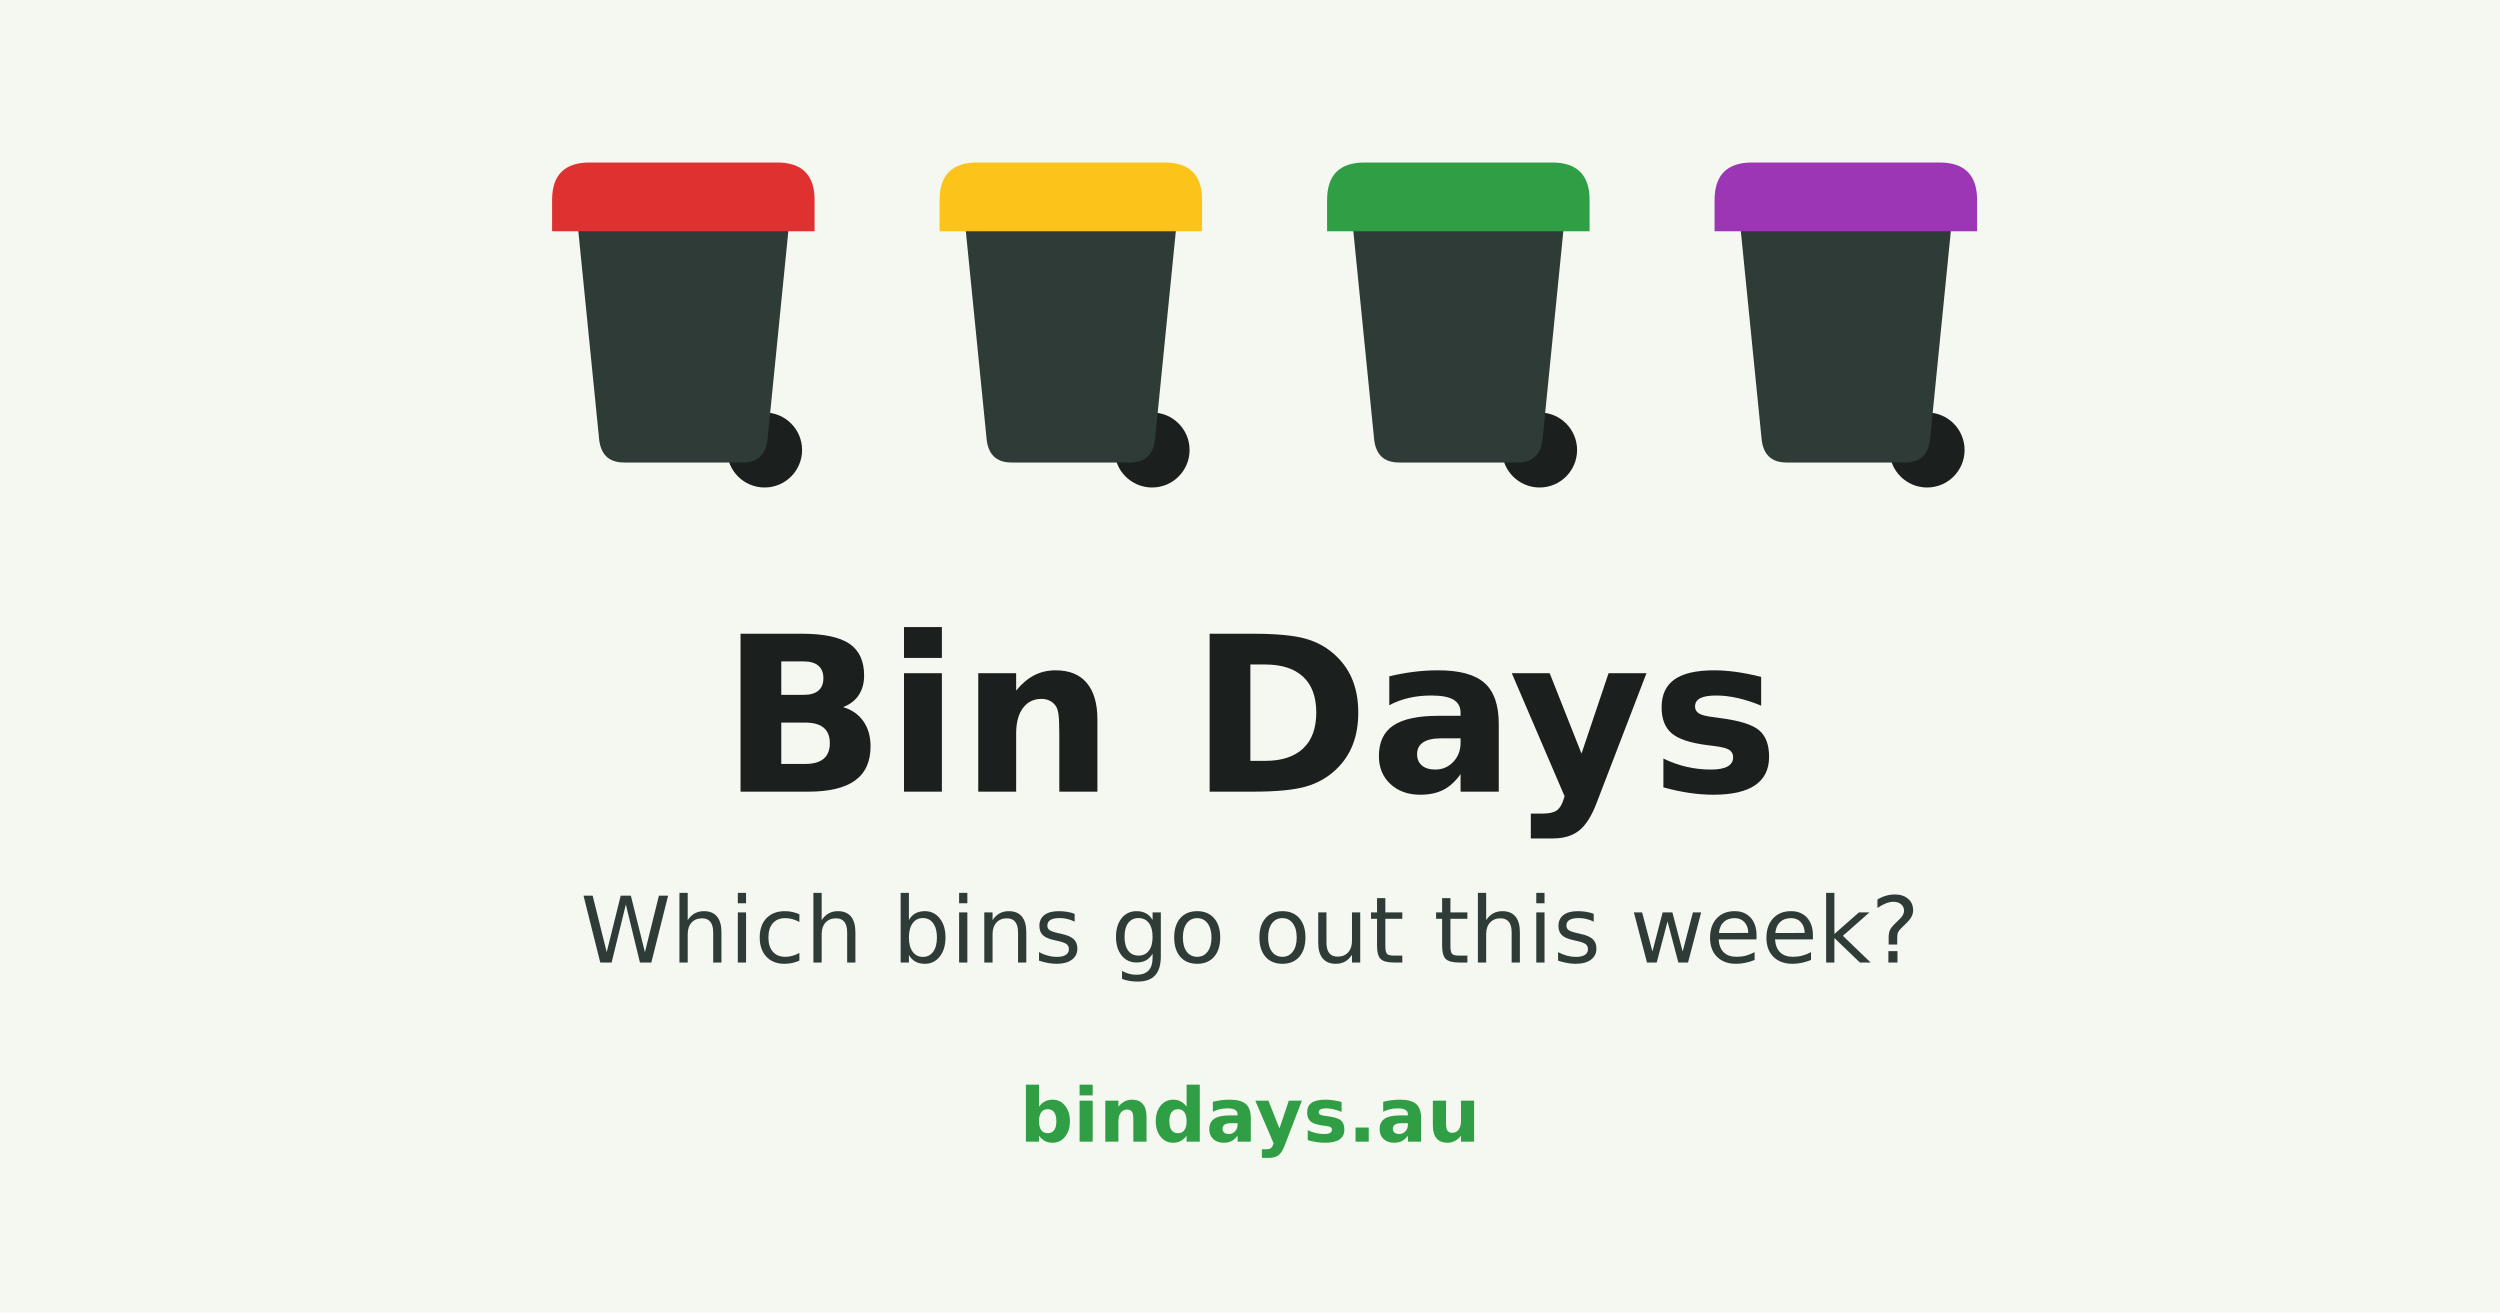
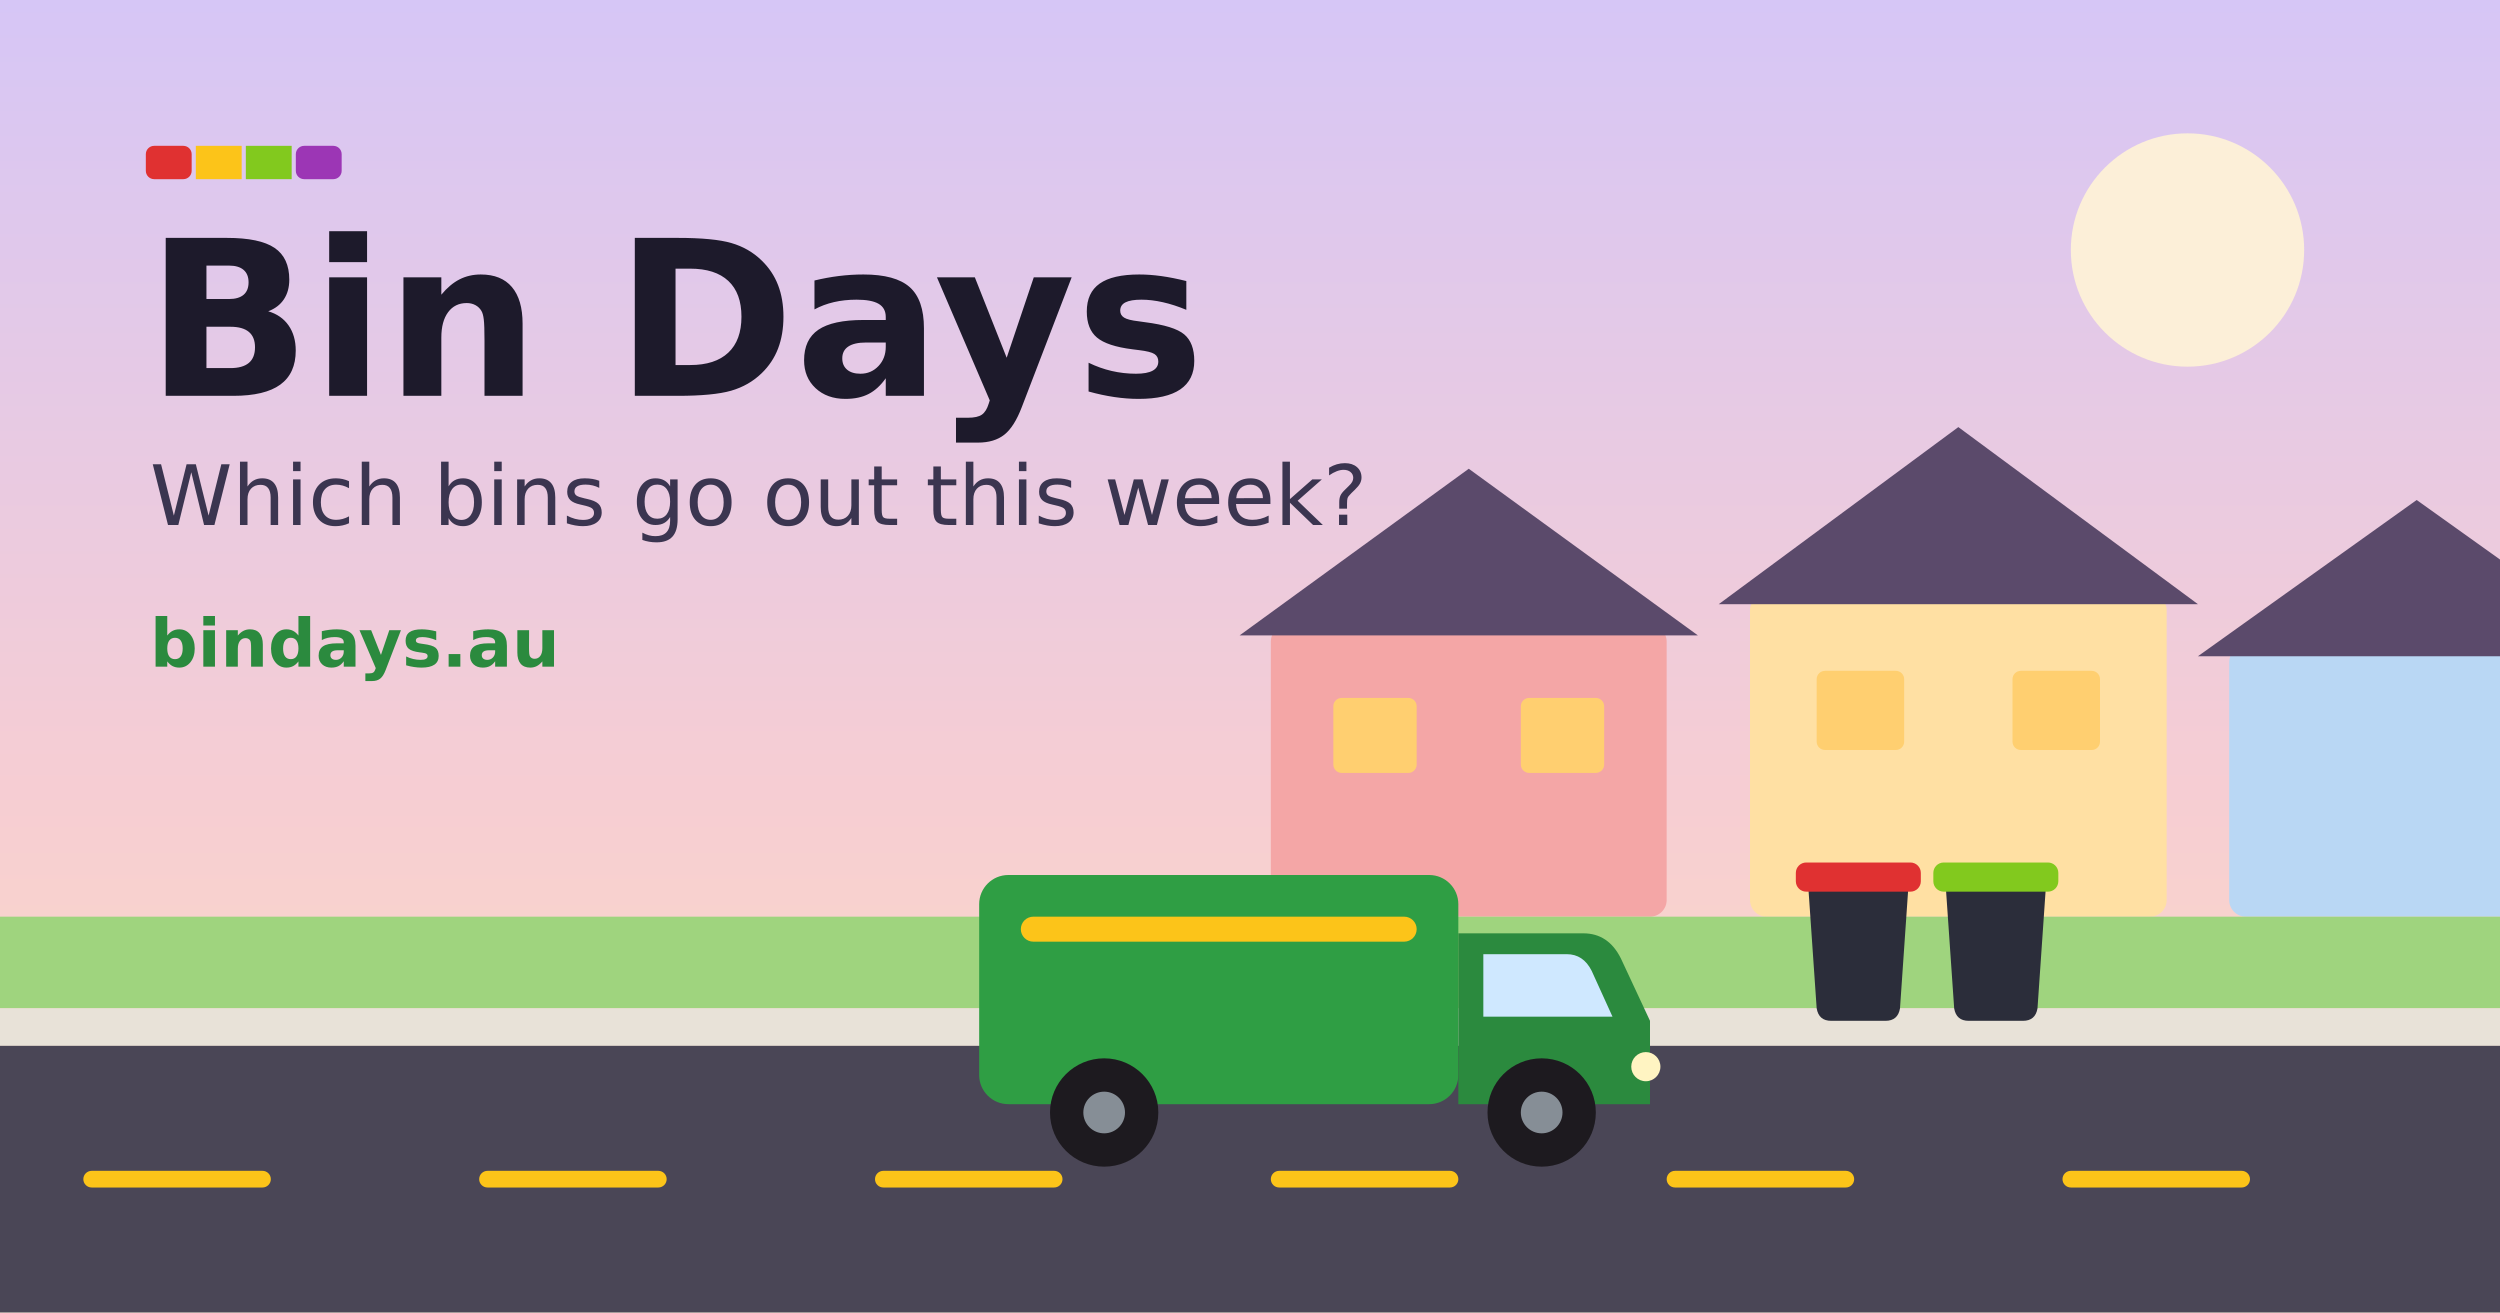
<svg xmlns="http://www.w3.org/2000/svg" width="1200" height="630" viewBox="0 0 1200 630">
  <defs>
-     <g id="bin">
-       <circle cx="45" cy="62" r="6" fill="#1b1f1d" />
-       <path d="M15 25H49L45.5 60Q45.2 64 41.5 64H22.5Q18.8 64 18.5 60Z" fill="#2f3b36" />
+     <linearGradient id="sky" x1="0" y1="0" x2="0" y2="1">
+       <stop offset="0" stop-color="#d6c6f6" />
+       <stop offset=".6" stop-color="#f6cdd3" />
+       <stop offset="1" stop-color="#ffe1bf" />
+     </linearGradient>
+   </defs>
+   <rect width="1200" height="630" fill="url(#sky)" />
+   <circle cx="1050" cy="120" r="56" fill="#fff3d6" opacity=".9" />
+   <g transform="translate(50 0)">
+     <rect x="560" y="300" width="190" height="140" rx="8" fill="#f4a6a6" />
+     <path d="M545 305 L655 225 L765 305 Z" fill="#5b4a6b" />
+     <rect x="590" y="335" width="40" height="36" rx="4" fill="#ffcf70" />
+     <rect x="680" y="335" width="40" height="36" rx="4" fill="#ffcf70" />
+     <rect x="790" y="285" width="200" height="155" rx="8" fill="#ffe0a3" />
+     <path d="M775 290 L890 205 L1005 290 Z" fill="#5b4a6b" />
+     <rect x="822" y="322" width="42" height="38" rx="4" fill="#ffcf70" />
+     <rect x="916" y="322" width="42" height="38" rx="4" fill="#ffcf70" />
+     <rect x="1020" y="310" width="180" height="130" rx="8" fill="#b9d7f4" />
+     <path d="M1005 315 L1110 240 L1215 315 Z" fill="#5b4a6b" />
+   </g>
+   <rect x="0" y="440" width="1200" height="44" fill="#9fd47e" />
+   <rect x="0" y="484" width="1200" height="18" fill="#e8e2d8" />
+   <rect x="0" y="502" width="1200" height="128" fill="#4a4656" />
+   <g fill="#fcc419">
+     <rect x="40" y="562" width="90" height="8" rx="4" />
+     <rect x="230" y="562" width="90" height="8" rx="4" />
+     <rect x="420" y="562" width="90" height="8" rx="4" />
+     <rect x="610" y="562" width="90" height="8" rx="4" />
+     <rect x="800" y="562" width="90" height="8" rx="4" />
+     <rect x="990" y="562" width="90" height="8" rx="4" />
+   </g>
+   <g transform="translate(50 0)">
+     <path d="M818 426 H866 L862 484 Q861 490 855 490 H829 Q823 490 822 484 Z" fill="#2b2d3a" />
+     <rect x="812" y="414" width="60" height="14" rx="5" fill="#e03131" />
+     <path d="M884 426 H932 L928 484 Q927 490 921 490 H895 Q889 490 888 484 Z" fill="#2b2d3a" />
+     <rect x="878" y="414" width="60" height="14" rx="5" fill="#82c91e" />
+   </g>
+   <g>
+     <rect x="470" y="420" width="230" height="110" rx="14" fill="#2f9e44" />
+     <rect x="490" y="440" width="190" height="12" rx="6" fill="#fcc419" />
+     <path d="M700 448 H760 Q772 448 778 460 L792 490 V530 H700 Z" fill="#2b8a3e" />
+     <path d="M712 458 H752 Q760 458 764 466 L774 488 H712 Z" fill="#cfe8ff" />
+     <circle cx="790" cy="512" r="7" fill="#fff4c2" />
+     <circle cx="530" cy="534" r="26" fill="#1d1a1f" />
+     <circle cx="530" cy="534" r="10" fill="#868e96" />
+     <circle cx="740" cy="534" r="26" fill="#1d1a1f" />
+     <circle cx="740" cy="534" r="10" fill="#868e96" />
+   </g>
+   <g font-family="DejaVu Sans">
+     <g transform="translate(70 70)">
+       <rect width="22" height="16" rx="4" fill="#e03131" />
+       <rect x="24" width="22" height="16" fill="#fcc419" />
+       <rect x="48" width="22" height="16" fill="#82c91e" />
+       <rect x="72" width="22" height="16" rx="4" fill="#9c36b5" />
    </g>
-     <path id="lid" d="M11 27V22Q11 16 17 16H47Q53 16 53 22V27Z" />
-   </defs>
-   <rect width="1200" height="630" fill="#f5f7f1" />
-   <g transform="translate(232 30) scale(3)">
-     <use href="#bin" />
-     <use href="#lid" fill="#e03131" />
-     <use href="#bin" x="62" />
-     <use href="#lid" x="62" fill="#fcc419" />
-     <use href="#bin" x="124" />
-     <use href="#lid" x="124" fill="#2f9e44" />
-     <use href="#bin" x="186" />
-     <use href="#lid" x="186" fill="#9c36b5" />
+     <text x="70" y="190" font-weight="bold" font-size="104" fill="#1d1a2b">Bin Days</text>
+     <text x="72" y="252" font-size="40" fill="#3b3550">Which bins go out this week?</text>
+     <text x="72" y="320" font-weight="bold" font-size="32" fill="#2b8a3e">bindays.au</text>
  </g>
-   <text x="600" y="380" text-anchor="middle" font-family="DejaVu Sans" font-weight="bold" font-size="104" fill="#1b1f1d">Bin Days</text>
-   <text x="600" y="462" text-anchor="middle" font-family="DejaVu Sans" font-size="44" fill="#2f3b36">Which bins go out this week?</text>
-   <text x="600" y="548" text-anchor="middle" font-family="DejaVu Sans" font-weight="bold" font-size="36" fill="#2f9e44">bindays.au</text>
</svg>
